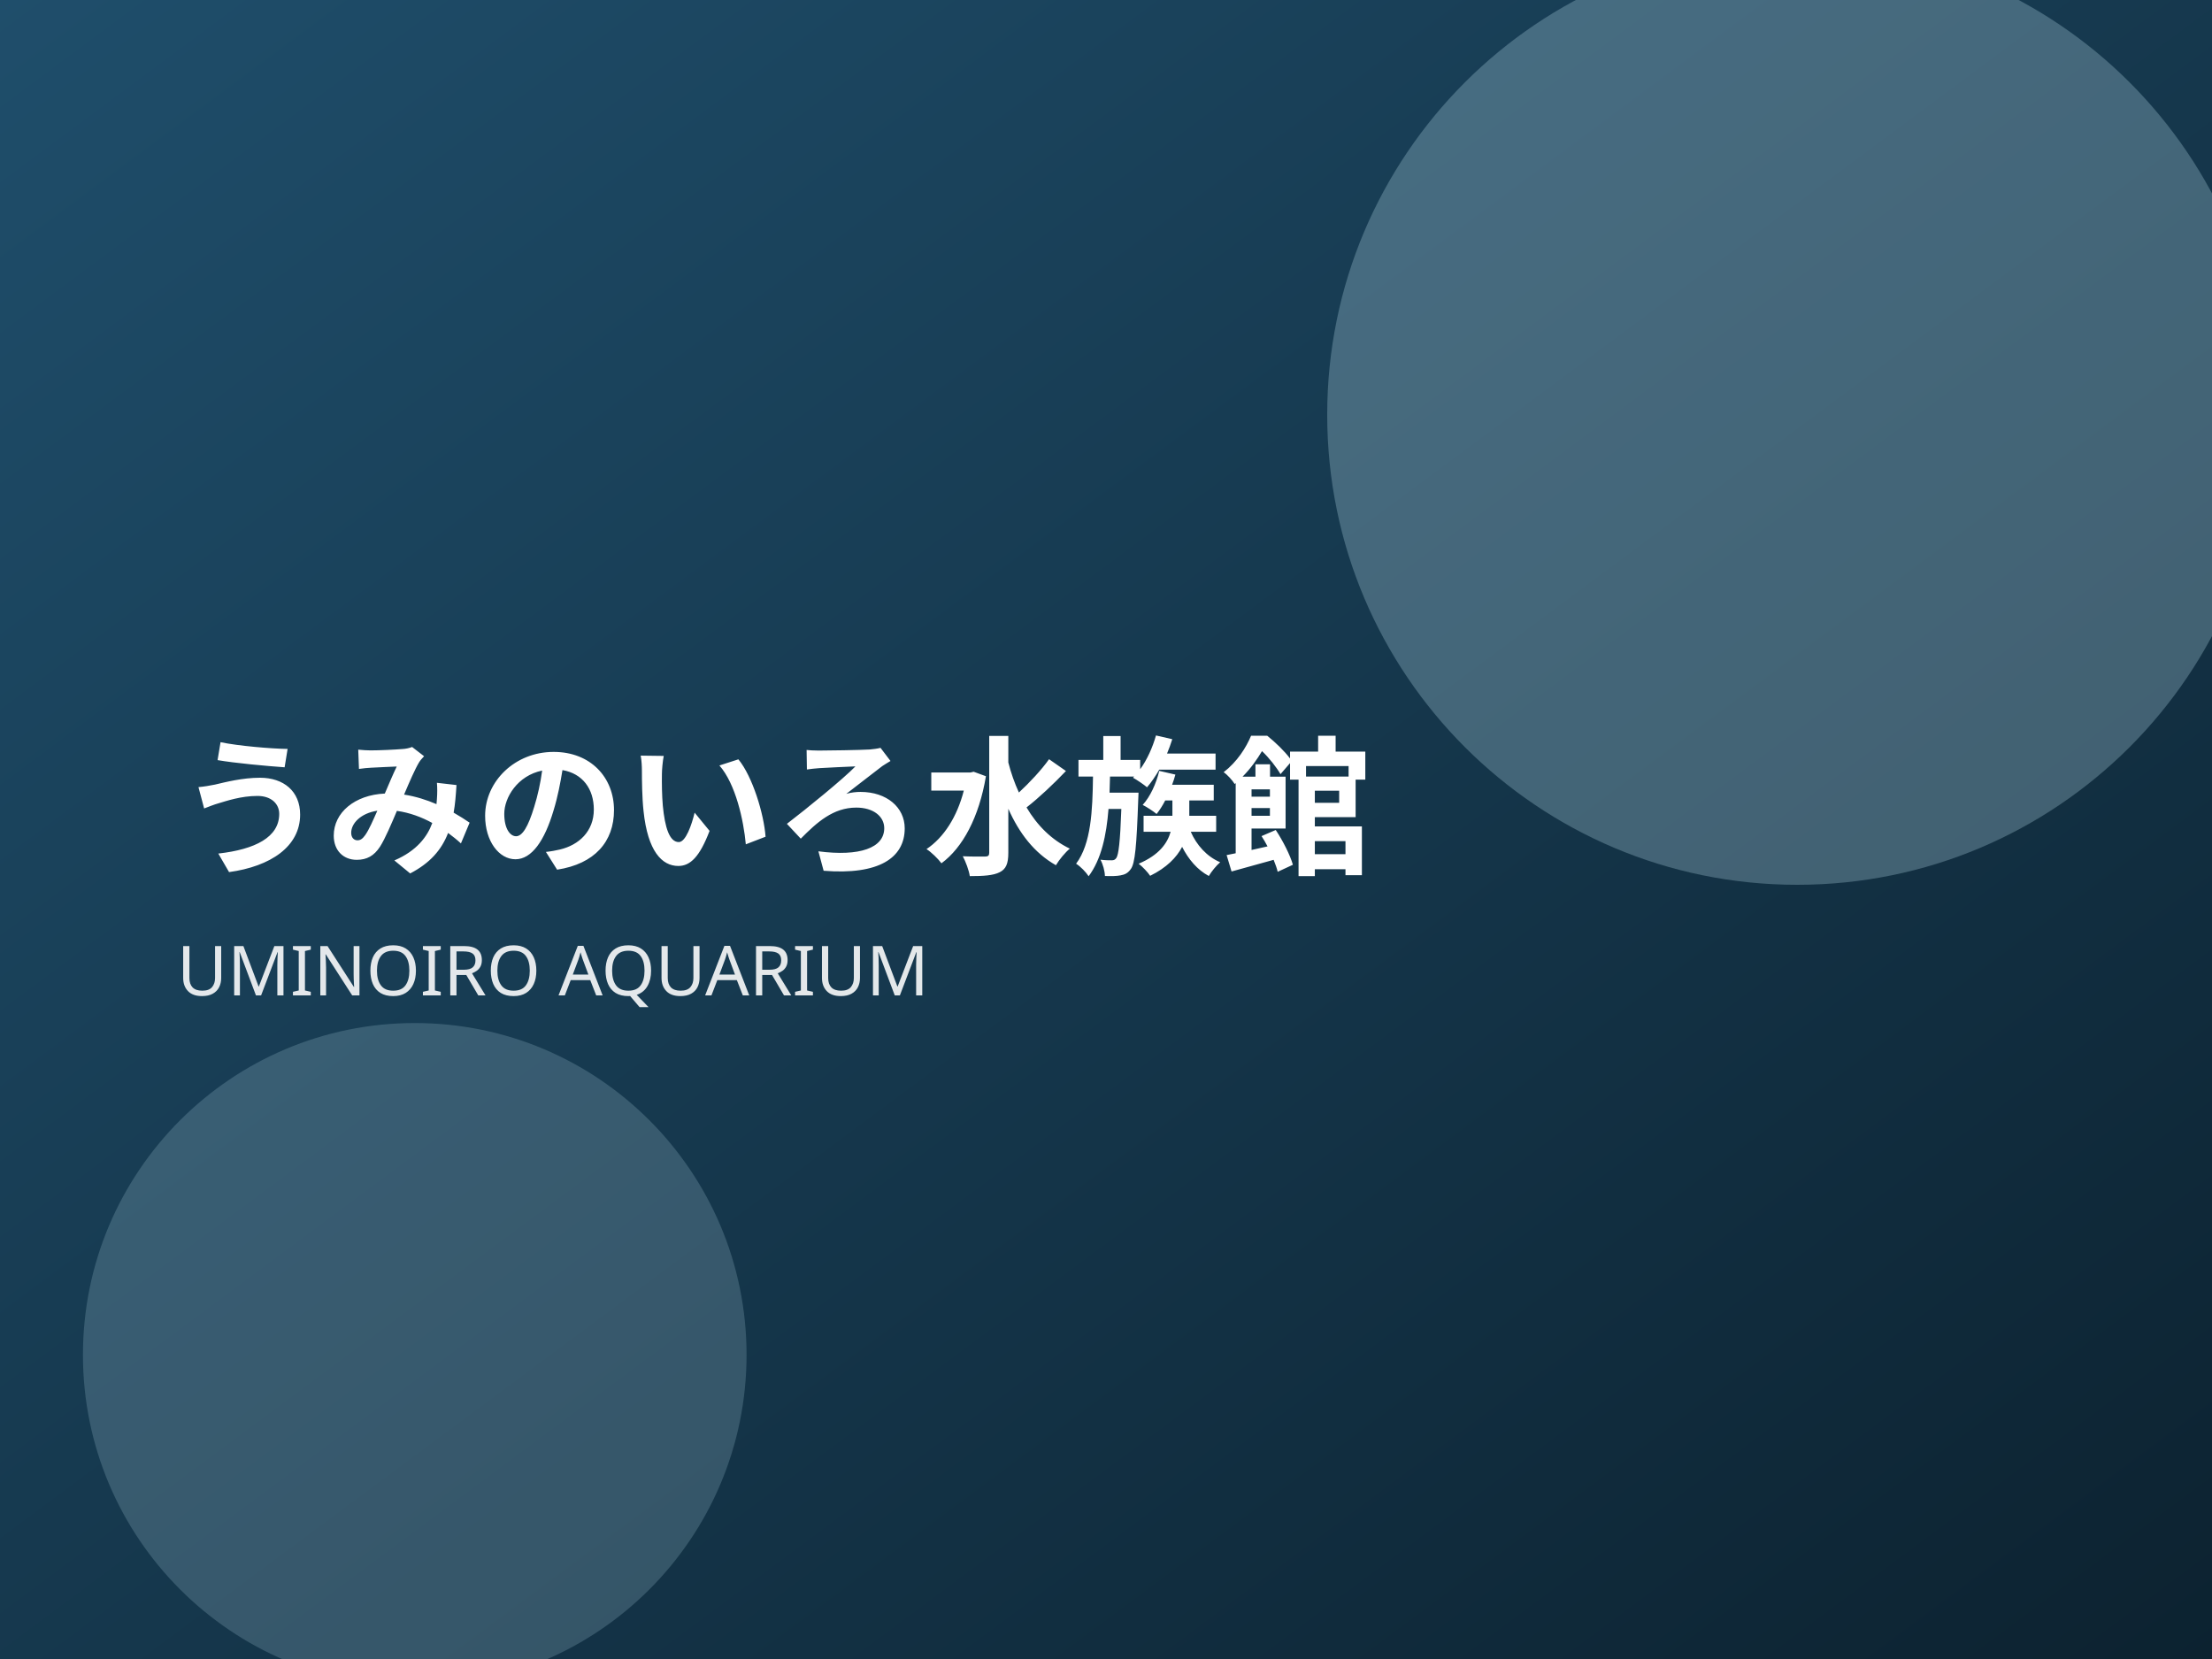
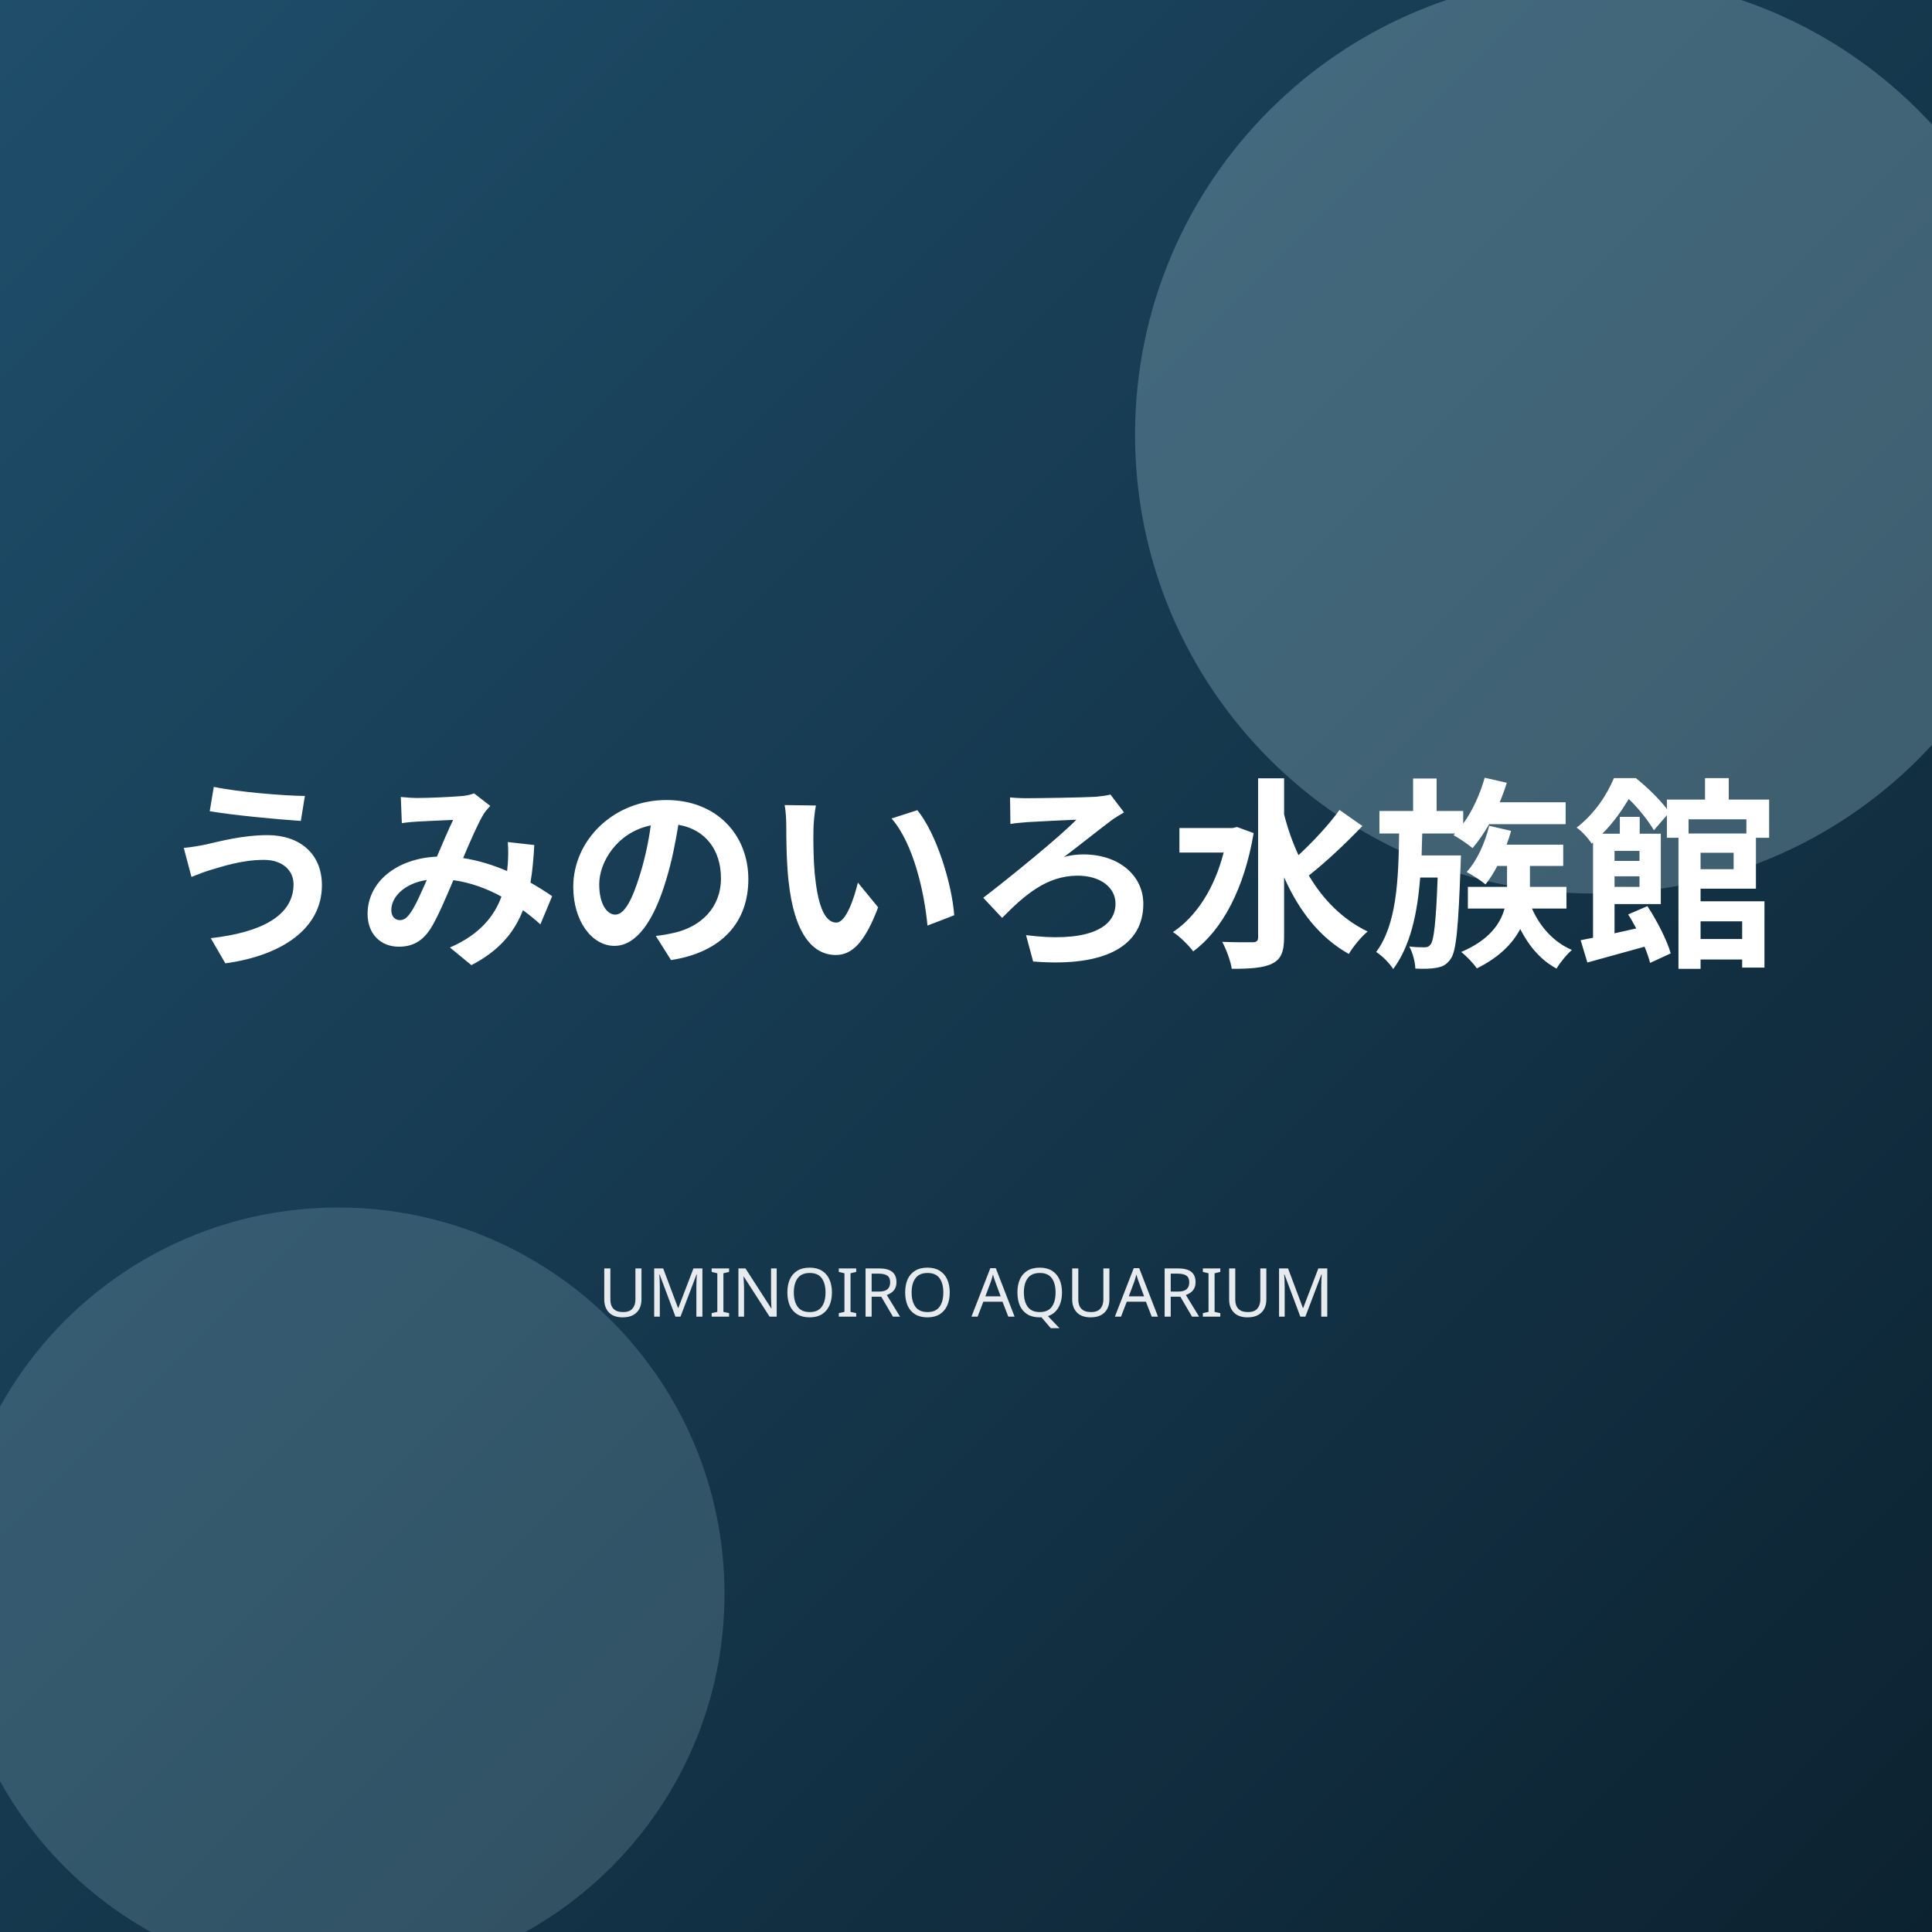
- <svg xmlns="http://www.w3.org/2000/svg" viewBox="0 0 800 600">
+ <svg xmlns="http://www.w3.org/2000/svg" viewBox="0 0 800 800">
  <defs>
    <linearGradient id="g" x1="0" y1="0" x2="1" y2="1">
      <stop offset="0" stop-color="#1f4e6b" />
      <stop offset="1" stop-color="#0c2230" />
    </linearGradient>
  </defs>
-   <rect width="800" height="600" fill="url(#g)" />
-   <circle cx="650" cy="150" r="170" fill="#bfe3ef" opacity="0.28" />
-   <circle cx="150" cy="490" r="120" fill="#bfe3ef" opacity="0.20" />
-   <text x="64" y="312" font-family="sans-serif" font-size="54" font-weight="700" fill="#ffffff">うみのいろ水族館</text>
-   <text x="64" y="360" font-family="sans-serif" font-size="25" fill="#ffffff" opacity="0.88">UMINOIRO AQUARIUM</text>
+   <rect width="800" height="800" fill="url(#g)" />
+   <circle cx="660" cy="180" r="190" fill="#bfe3ef" opacity="0.26" />
+   <circle cx="140" cy="660" r="160" fill="#bfe3ef" opacity="0.18" />
+   <text x="400" y="393.6" font-family="sans-serif" font-size="84" font-weight="700" fill="#ffffff" text-anchor="middle">うみのいろ水族館</text>
+   <text x="400" y="545.2" font-family="sans-serif" font-size="28" fill="#ffffff" opacity="0.9" text-anchor="middle">UMINOIRO AQUARIUM</text>
</svg>
